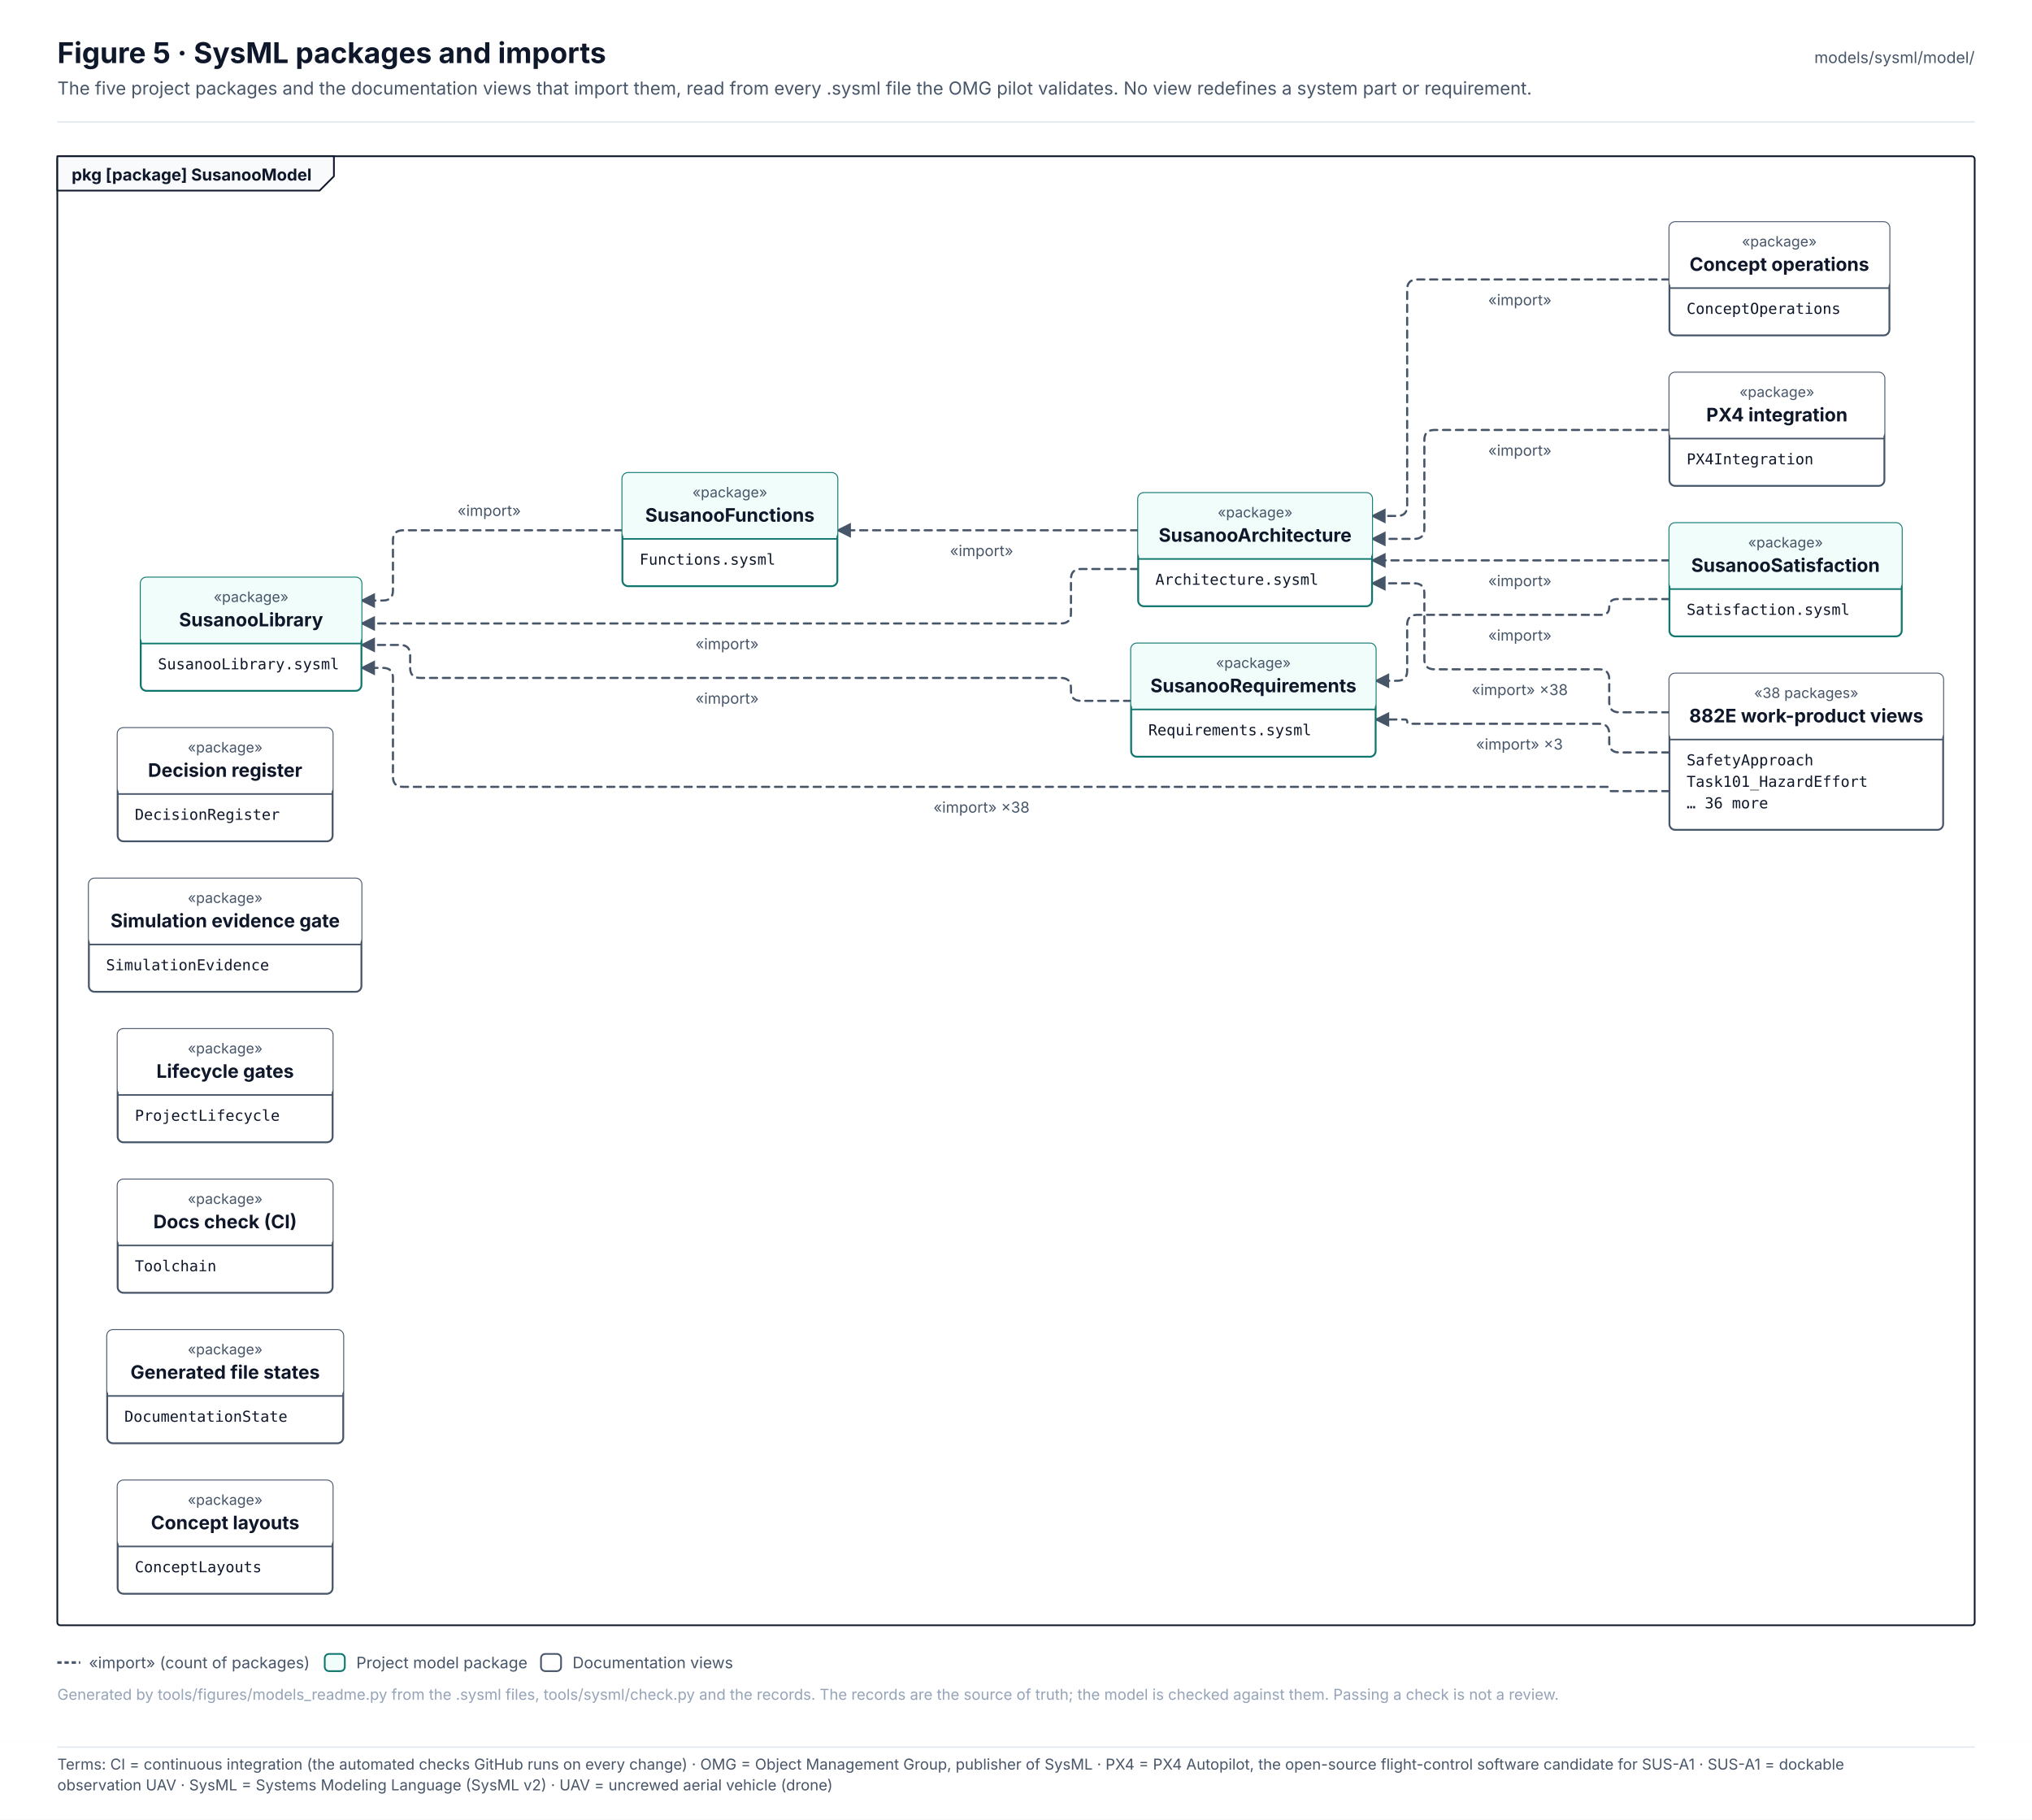
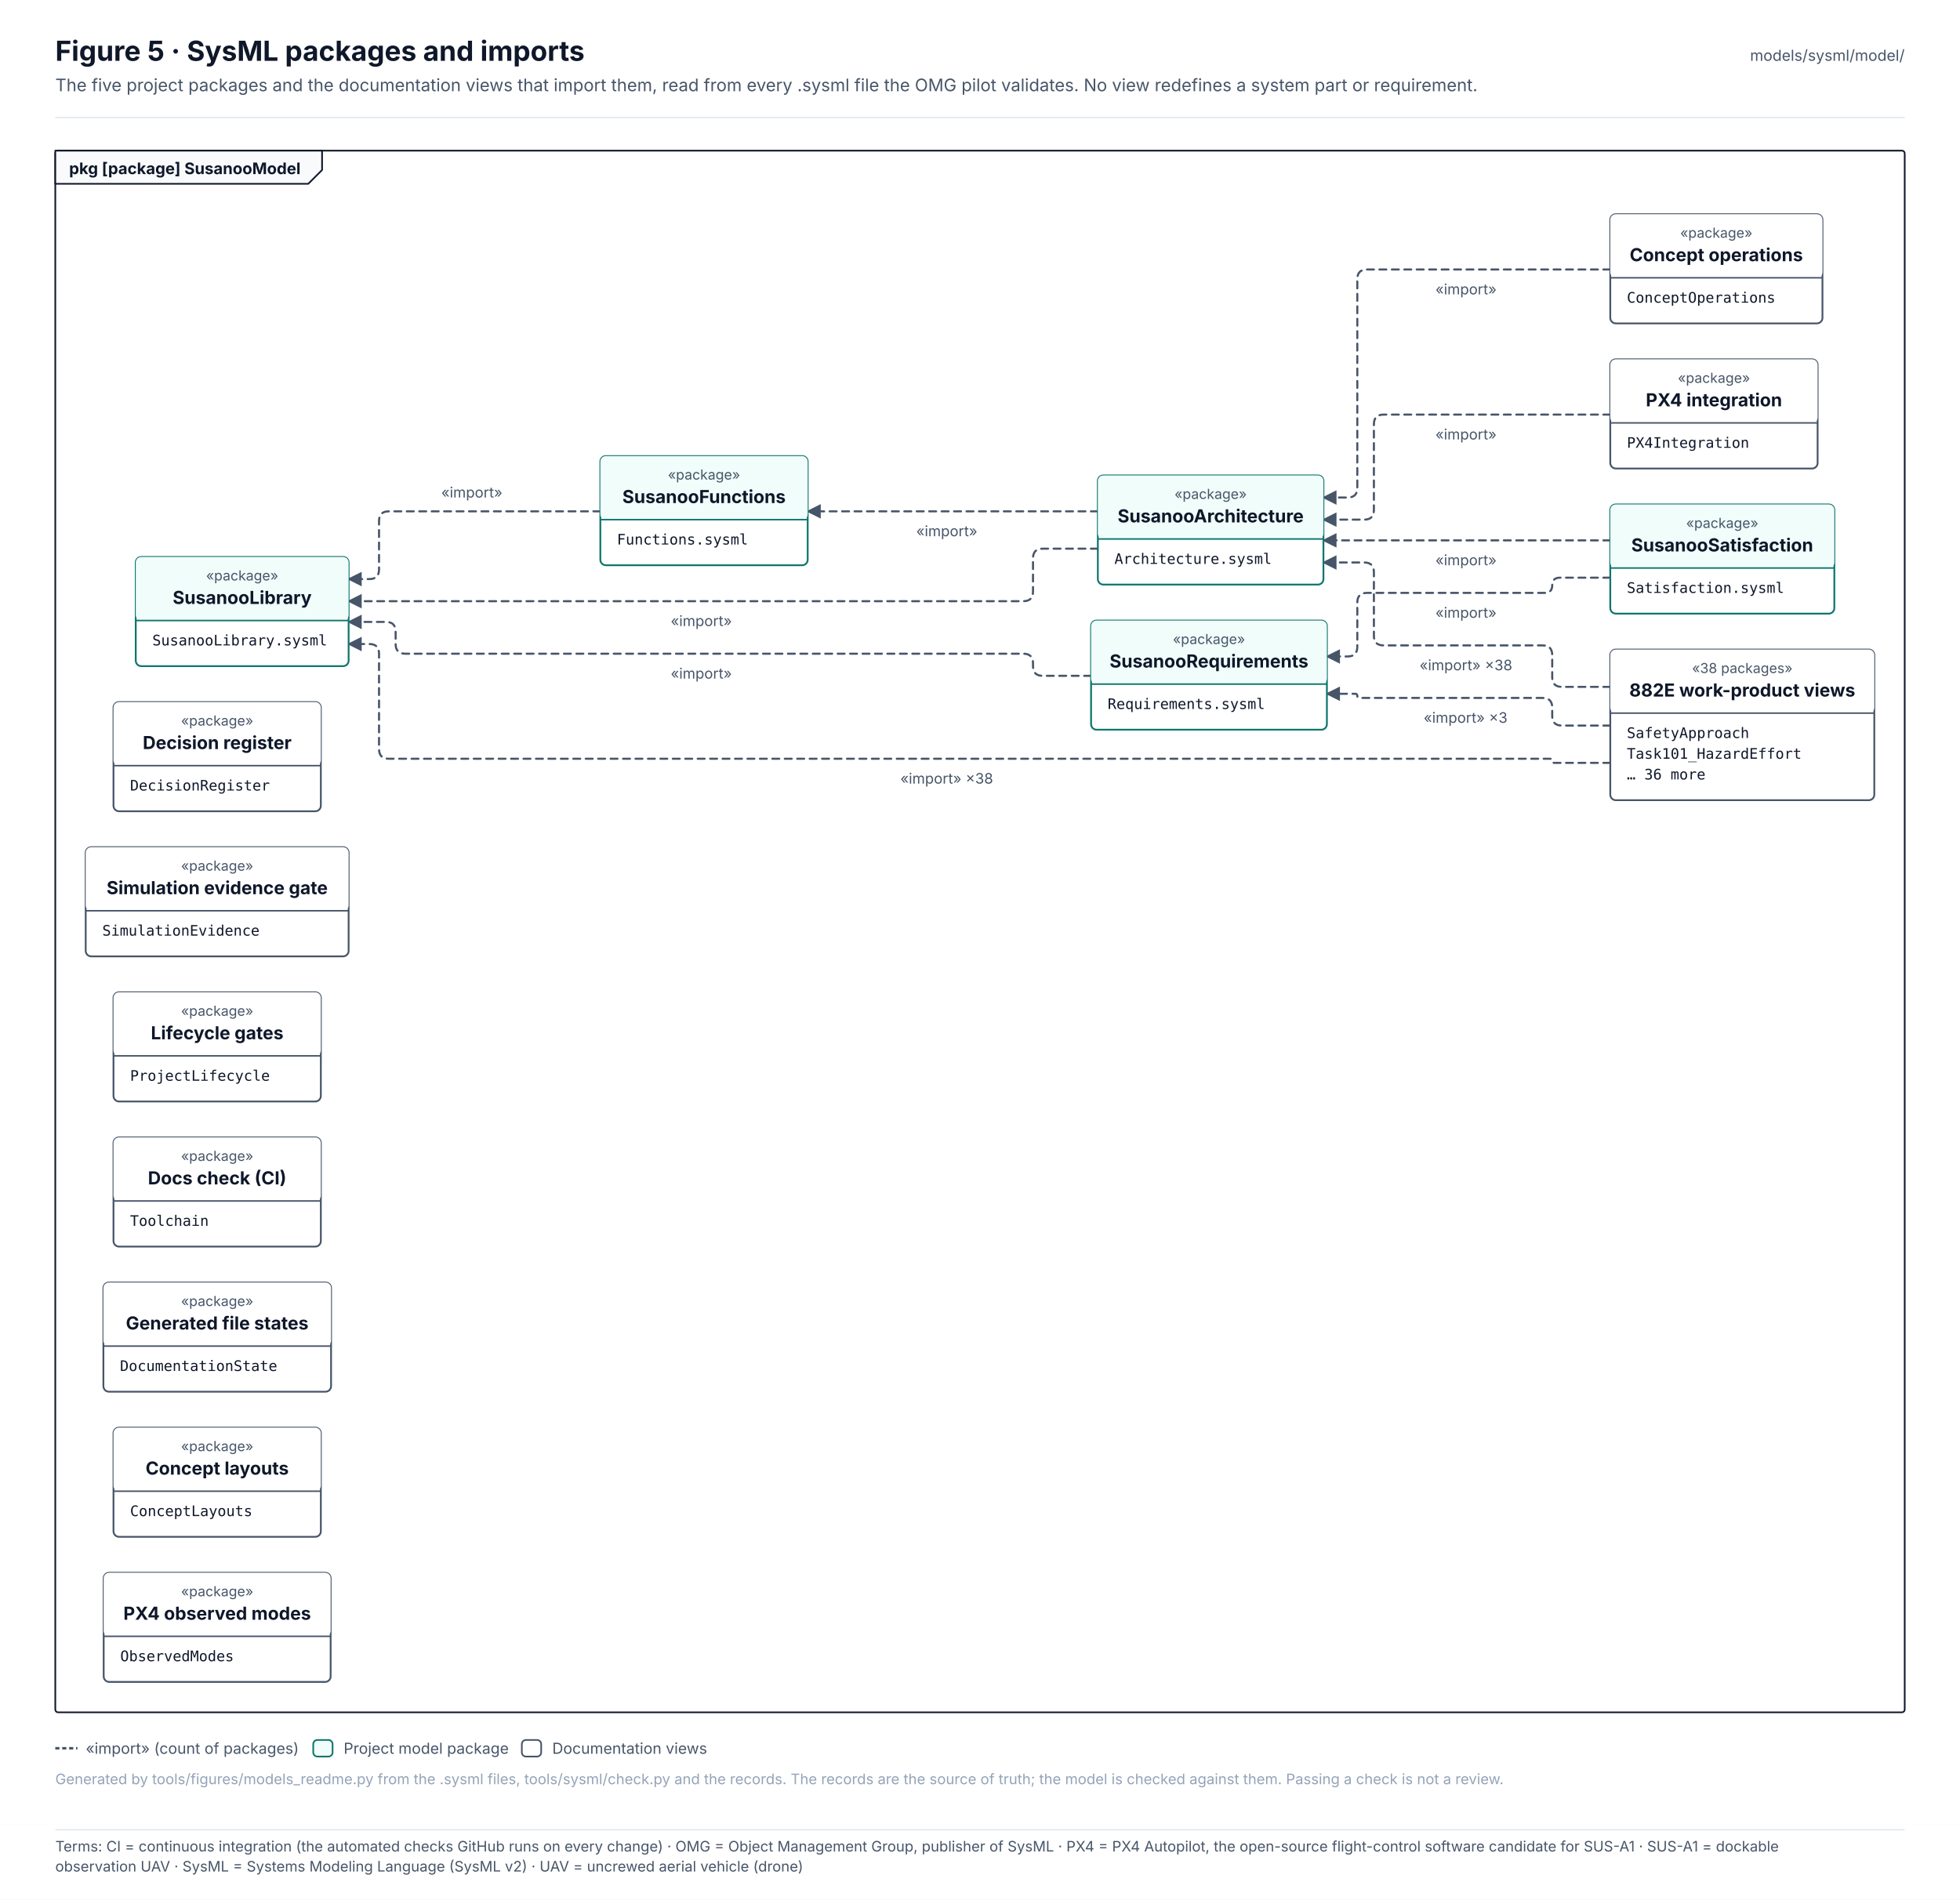
- <svg xmlns="http://www.w3.org/2000/svg" width="1417.9" height="1269.6" viewBox="0 0 1417.9 1269.6" font-family="Inter, 'Segoe UI', Helvetica, Arial, sans-serif" role="img">
+ <svg xmlns="http://www.w3.org/2000/svg" width="1417.9" height="1374.6" viewBox="0 0 1417.9 1374.6" font-family="Inter, 'Segoe UI', Helvetica, Arial, sans-serif" role="img">
  <defs>
    <pattern id="hatch" patternUnits="userSpaceOnUse" width="6" height="6" patternTransform="rotate(45)">
      <rect width="6" height="6" fill="#F1F5F9" />
      <line x1="0" y1="0" x2="0" y2="6" stroke="#E2E8F0" stroke-width="2" />
    </pattern>
    <marker id="arr-ink" viewBox="0 0 10 10" refX="9" refY="5" markerWidth="7" markerHeight="7" orient="auto-start-reverse">
      <path d="M0 0 L10 5 L0 10 z" fill="#475569" />
    </marker>
    <marker id="dia-ink" viewBox="0 0 16 10" refX="15" refY="5" markerWidth="12" markerHeight="8" orient="auto-start-reverse">
      <path d="M1 5 L8 1 L15 5 L8 9 z" fill="#475569" />
    </marker>
    <marker id="tri-ink" viewBox="0 0 12 12" refX="11" refY="6" markerWidth="10" markerHeight="10" orient="auto-start-reverse">
      <path d="M1 1 L11 6 L1 11 z" fill="#FFFFFF" stroke="#475569" stroke-width="1.2" />
    </marker>
    <marker id="arr-system" viewBox="0 0 10 10" refX="9" refY="5" markerWidth="7" markerHeight="7" orient="auto-start-reverse">
      <path d="M0 0 L10 5 L0 10 z" fill="#4F46E5" />
    </marker>
    <marker id="dia-system" viewBox="0 0 16 10" refX="15" refY="5" markerWidth="12" markerHeight="8" orient="auto-start-reverse">
      <path d="M1 5 L8 1 L15 5 L8 9 z" fill="#4F46E5" />
    </marker>
    <marker id="tri-system" viewBox="0 0 12 12" refX="11" refY="6" markerWidth="10" markerHeight="10" orient="auto-start-reverse">
      <path d="M1 1 L11 6 L1 11 z" fill="#FFFFFF" stroke="#4F46E5" stroke-width="1.2" />
    </marker>
    <marker id="arr-software" viewBox="0 0 10 10" refX="9" refY="5" markerWidth="7" markerHeight="7" orient="auto-start-reverse">
      <path d="M0 0 L10 5 L0 10 z" fill="#0F766E" />
    </marker>
    <marker id="dia-software" viewBox="0 0 16 10" refX="15" refY="5" markerWidth="12" markerHeight="8" orient="auto-start-reverse">
      <path d="M1 5 L8 1 L15 5 L8 9 z" fill="#0F766E" />
    </marker>
    <marker id="tri-software" viewBox="0 0 12 12" refX="11" refY="6" markerWidth="10" markerHeight="10" orient="auto-start-reverse">
      <path d="M1 1 L11 6 L1 11 z" fill="#FFFFFF" stroke="#0F766E" stroke-width="1.2" />
    </marker>
    <marker id="arr-safety" viewBox="0 0 10 10" refX="9" refY="5" markerWidth="7" markerHeight="7" orient="auto-start-reverse">
      <path d="M0 0 L10 5 L0 10 z" fill="#C2410C" />
    </marker>
    <marker id="dia-safety" viewBox="0 0 16 10" refX="15" refY="5" markerWidth="12" markerHeight="8" orient="auto-start-reverse">
      <path d="M1 5 L8 1 L15 5 L8 9 z" fill="#C2410C" />
    </marker>
    <marker id="tri-safety" viewBox="0 0 12 12" refX="11" refY="6" markerWidth="10" markerHeight="10" orient="auto-start-reverse">
      <path d="M1 1 L11 6 L1 11 z" fill="#FFFFFF" stroke="#C2410C" stroke-width="1.2" />
    </marker>
    <marker id="arr-interface" viewBox="0 0 10 10" refX="9" refY="5" markerWidth="7" markerHeight="7" orient="auto-start-reverse">
      <path d="M0 0 L10 5 L0 10 z" fill="#7C3AED" />
    </marker>
    <marker id="dia-interface" viewBox="0 0 16 10" refX="15" refY="5" markerWidth="12" markerHeight="8" orient="auto-start-reverse">
      <path d="M1 5 L8 1 L15 5 L8 9 z" fill="#7C3AED" />
    </marker>
    <marker id="tri-interface" viewBox="0 0 12 12" refX="11" refY="6" markerWidth="10" markerHeight="10" orient="auto-start-reverse">
      <path d="M1 1 L11 6 L1 11 z" fill="#FFFFFF" stroke="#7C3AED" stroke-width="1.2" />
    </marker>
    <marker id="arr-external" viewBox="0 0 10 10" refX="9" refY="5" markerWidth="7" markerHeight="7" orient="auto-start-reverse">
      <path d="M0 0 L10 5 L0 10 z" fill="#64748B" />
    </marker>
    <marker id="dia-external" viewBox="0 0 16 10" refX="15" refY="5" markerWidth="12" markerHeight="8" orient="auto-start-reverse">
      <path d="M1 5 L8 1 L15 5 L8 9 z" fill="#64748B" />
    </marker>
    <marker id="tri-external" viewBox="0 0 12 12" refX="11" refY="6" markerWidth="10" markerHeight="10" orient="auto-start-reverse">
      <path d="M1 1 L11 6 L1 11 z" fill="#FFFFFF" stroke="#64748B" stroke-width="1.2" />
    </marker>
    <marker id="arr-work" viewBox="0 0 10 10" refX="9" refY="5" markerWidth="7" markerHeight="7" orient="auto-start-reverse">
      <path d="M0 0 L10 5 L0 10 z" fill="#475569" />
    </marker>
    <marker id="dia-work" viewBox="0 0 16 10" refX="15" refY="5" markerWidth="12" markerHeight="8" orient="auto-start-reverse">
      <path d="M1 5 L8 1 L15 5 L8 9 z" fill="#475569" />
    </marker>
    <marker id="tri-work" viewBox="0 0 12 12" refX="11" refY="6" markerWidth="10" markerHeight="10" orient="auto-start-reverse">
      <path d="M1 1 L11 6 L1 11 z" fill="#FFFFFF" stroke="#475569" stroke-width="1.2" />
    </marker>
    <marker id="arr-muted" viewBox="0 0 10 10" refX="9" refY="5" markerWidth="7" markerHeight="7" orient="auto-start-reverse">
      <path d="M0 0 L10 5 L0 10 z" fill="#94A3B8" />
    </marker>
    <marker id="dia-muted" viewBox="0 0 16 10" refX="15" refY="5" markerWidth="12" markerHeight="8" orient="auto-start-reverse">
      <path d="M1 5 L8 1 L15 5 L8 9 z" fill="#94A3B8" />
    </marker>
    <marker id="tri-muted" viewBox="0 0 12 12" refX="11" refY="6" markerWidth="10" markerHeight="10" orient="auto-start-reverse">
      <path d="M1 1 L11 6 L1 11 z" fill="#FFFFFF" stroke="#94A3B8" stroke-width="1.2" />
    </marker>
    <marker id="arr-current" viewBox="0 0 10 10" refX="9" refY="5" markerWidth="7" markerHeight="7" orient="auto-start-reverse">
      <path d="M0 0 L10 5 L0 10 z" fill="#0F172A" />
    </marker>
    <marker id="dia-current" viewBox="0 0 16 10" refX="15" refY="5" markerWidth="12" markerHeight="8" orient="auto-start-reverse">
      <path d="M1 5 L8 1 L15 5 L8 9 z" fill="#0F172A" />
    </marker>
    <marker id="tri-current" viewBox="0 0 12 12" refX="11" refY="6" markerWidth="10" markerHeight="10" orient="auto-start-reverse">
      <path d="M1 1 L11 6 L1 11 z" fill="#FFFFFF" stroke="#0F172A" stroke-width="1.2" />
    </marker>
    <marker id="arr-ok" viewBox="0 0 10 10" refX="9" refY="5" markerWidth="7" markerHeight="7" orient="auto-start-reverse">
      <path d="M0 0 L10 5 L0 10 z" fill="#2E9E6A" />
    </marker>
    <marker id="dia-ok" viewBox="0 0 16 10" refX="15" refY="5" markerWidth="12" markerHeight="8" orient="auto-start-reverse">
      <path d="M1 5 L8 1 L15 5 L8 9 z" fill="#2E9E6A" />
    </marker>
    <marker id="tri-ok" viewBox="0 0 12 12" refX="11" refY="6" markerWidth="10" markerHeight="10" orient="auto-start-reverse">
      <path d="M1 1 L11 6 L1 11 z" fill="#FFFFFF" stroke="#2E9E6A" stroke-width="1.2" />
    </marker>
    <marker id="arr-amber" viewBox="0 0 10 10" refX="9" refY="5" markerWidth="7" markerHeight="7" orient="auto-start-reverse">
      <path d="M0 0 L10 5 L0 10 z" fill="#D97706" />
    </marker>
    <marker id="dia-amber" viewBox="0 0 16 10" refX="15" refY="5" markerWidth="12" markerHeight="8" orient="auto-start-reverse">
      <path d="M1 5 L8 1 L15 5 L8 9 z" fill="#D97706" />
    </marker>
    <marker id="tri-amber" viewBox="0 0 12 12" refX="11" refY="6" markerWidth="10" markerHeight="10" orient="auto-start-reverse">
      <path d="M1 1 L11 6 L1 11 z" fill="#FFFFFF" stroke="#D97706" stroke-width="1.2" />
    </marker>
    <marker id="arr-red" viewBox="0 0 10 10" refX="9" refY="5" markerWidth="7" markerHeight="7" orient="auto-start-reverse">
      <path d="M0 0 L10 5 L0 10 z" fill="#D2553F" />
    </marker>
    <marker id="dia-red" viewBox="0 0 16 10" refX="15" refY="5" markerWidth="12" markerHeight="8" orient="auto-start-reverse">
      <path d="M1 5 L8 1 L15 5 L8 9 z" fill="#D2553F" />
    </marker>
    <marker id="tri-red" viewBox="0 0 12 12" refX="11" refY="6" markerWidth="10" markerHeight="10" orient="auto-start-reverse">
      <path d="M1 1 L11 6 L1 11 z" fill="#FFFFFF" stroke="#D2553F" stroke-width="1.2" />
    </marker>
  </defs>
-   <rect x="0" y="0" width="1417.9" height="1215" rx="0" fill="#FFFFFF" stroke="none" stroke-width="0" />
+   <rect x="0" y="0" width="1417.9" height="1320" rx="0" fill="#FFFFFF" stroke="none" stroke-width="0" />
  <text x="40" y="44" font-size="20" fill="#0F172A" font-weight="700">Figure 5 · SysML packages and imports</text>
  <text x="40" y="66" font-size="12.5" fill="#475569">The five project packages and the documentation views that import them, read from every .sysml file the OMG pilot validates. No view redefines a system part or requirement.</text>
  <text x="1377.9" y="44" font-size="11" fill="#475569" text-anchor="end">models/sysml/model/</text>
  <line x1="40" y1="85" x2="1377.9" y2="85" stroke="#E2E8F0" stroke-width="1" />
-   <rect x="40" y="109" width="1337.9" height="1025" rx="2" fill="none" stroke="#0F172A" stroke-width="1.2" />
+   <rect x="40" y="109" width="1337.9" height="1130" rx="2" fill="none" stroke="#0F172A" stroke-width="1.2" />
  <path d="M40 109 L233 109 L233 123 L223 133 L40 133 Z" stroke="#0F172A" stroke-width="1.2" fill="#F8FAFC" stroke-linejoin="round" stroke-linecap="round" />
  <text x="50" y="126" font-size="11.5" fill="#0F172A" font-weight="700">pkg [package] SusanooModel</text>
  <g transform="translate(56 149)">
    <path d="M378.3 221 L225.2 221 Q218.2 221 218.2 228 L218.2 263 Q218.2 270 211.2 270 L196.2 270" stroke="#475569" stroke-width="1.5" fill="none" stroke-dasharray="5 4" stroke-linejoin="round" stroke-linecap="round" marker-end="url(#arr-ink)" />
    <path d="M738.2 221 L528.3 221" stroke="#475569" stroke-width="1.5" fill="none" stroke-dasharray="5 4" stroke-linejoin="round" stroke-linecap="round" marker-end="url(#arr-ink)" />
    <path d="M738.2 248 L698.3 248 Q691.3 248 691.3 255 L691.3 279 Q691.3 286 684.3 286 L196.2 286" stroke="#475569" stroke-width="1.5" fill="none" stroke-dasharray="5 4" stroke-linejoin="round" stroke-linecap="round" marker-end="url(#arr-ink)" />
    <path d="M733.3 340 L698.3 340 Q691.3 340 691.3 333 L691.3 331 Q691.3 324 684.3 324 L237.2 324 Q230.2 324 230.2 317 L230.2 308 Q230.2 301 223.2 301 L196.2 301" stroke="#475569" stroke-width="1.5" fill="none" stroke-dasharray="5 4" stroke-linejoin="round" stroke-linecap="round" marker-end="url(#arr-ink)" />
    <path d="M1108.9 242 L901.4 242" stroke="#475569" stroke-width="1.5" fill="none" stroke-dasharray="5 4" stroke-linejoin="round" stroke-linecap="round" marker-end="url(#arr-ink)" />
    <path d="M1108.9 269 L1072.4 269 Q1066.9 269 1066.9 274.5 L1066.9 274.5 Q1066.9 280 1061.4 280 L932.9 280 Q925.9 280 925.9 287 L925.9 319 Q925.9 326 918.9 326 L903.9 326" stroke="#475569" stroke-width="1.5" fill="none" stroke-dasharray="5 4" stroke-linejoin="round" stroke-linecap="round" marker-end="url(#arr-ink)" />
    <path d="M1108.9 46 L932.9 46 Q925.9 46 925.9 53 L925.9 204 Q925.9 211 918.9 211 L901.4 211" stroke="#475569" stroke-width="1.5" fill="none" stroke-dasharray="5 4" stroke-linejoin="round" stroke-linecap="round" marker-end="url(#arr-ink)" />
    <path d="M1108.9 151 L944.9 151 Q937.9 151 937.9 158 L937.9 220 Q937.9 227 930.9 227 L901.4 227" stroke="#475569" stroke-width="1.5" fill="none" stroke-dasharray="5 4" stroke-linejoin="round" stroke-linecap="round" marker-end="url(#arr-ink)" />
    <path d="M1108.9 348 L1073.9 348 Q1066.9 348 1066.9 341 L1066.9 325 Q1066.9 318 1059.9 318 L944.9 318 Q937.9 318 937.9 311 L937.9 265 Q937.9 258 930.9 258 L901.4 258" stroke="#475569" stroke-width="1.5" fill="none" stroke-dasharray="5 4" stroke-linejoin="round" stroke-linecap="round" marker-end="url(#arr-ink)" />
    <path d="M1108.9 403 L1068.4 403 Q1066.9 403 1066.9 401.5 L1066.9 401.5 Q1066.9 400 1065.4 400 L225.2 400 Q218.2 400 218.2 393 L218.2 324 Q218.2 317 211.2 317 L196.2 317" stroke="#475569" stroke-width="1.5" fill="none" stroke-dasharray="5 4" stroke-linejoin="round" stroke-linecap="round" marker-end="url(#arr-ink)" />
    <path d="M1108.9 376 L1073.9 376 Q1066.9 376 1066.9 369 L1066.9 363 Q1066.9 356 1059.9 356 L927.4 356 Q925.9 356 925.9 354.5 L925.9 354.5 Q925.9 353 924.4 353 L903.9 353" stroke="#475569" stroke-width="1.5" fill="none" stroke-dasharray="5 4" stroke-linejoin="round" stroke-linecap="round" marker-end="url(#arr-ink)" />
    <rect x="42.2" y="254" width="154" height="79" rx="4" fill="#FFFFFF" stroke="#0F766E" stroke-width="1.3" />
    <rect x="42.2" y="254" width="154" height="46" rx="4" fill="#F0FDFA" stroke="none" stroke-width="0" />
    <line x1="42.2" y1="300" x2="196.2" y2="300" stroke="#0F766E" stroke-width="1.1" />
    <text x="119.2" y="271" font-size="10" fill="#475569" text-anchor="middle">«package»</text>
    <text x="119.2" y="288" font-size="13" fill="#0F172A" font-weight="700" text-anchor="middle">SusanooLibrary</text>
    <text x="54.2" y="318" font-size="10.5" fill="#0F172A" font-family="'JetBrains Mono', 'SFMono-Regular', Menlo, Consolas, monospace">SusanooLibrary.sysml</text>
    <rect x="378.3" y="181" width="150" height="79" rx="4" fill="#FFFFFF" stroke="#0F766E" stroke-width="1.3" />
    <rect x="378.3" y="181" width="150" height="46" rx="4" fill="#F0FDFA" stroke="none" stroke-width="0" />
    <line x1="378.3" y1="227" x2="528.3" y2="227" stroke="#0F766E" stroke-width="1.1" />
    <text x="453.3" y="198" font-size="10" fill="#475569" text-anchor="middle">«package»</text>
    <text x="453.3" y="215" font-size="13" fill="#0F172A" font-weight="700" text-anchor="middle">SusanooFunctions</text>
    <text x="390.3" y="245" font-size="10.5" fill="#0F172A" font-family="'JetBrains Mono', 'SFMono-Regular', Menlo, Consolas, monospace">Functions.sysml</text>
    <rect x="738.2" y="195" width="163.2" height="79" rx="4" fill="#FFFFFF" stroke="#0F766E" stroke-width="1.3" />
    <rect x="738.2" y="195" width="163.2" height="46" rx="4" fill="#F0FDFA" stroke="none" stroke-width="0" />
    <line x1="738.2" y1="241" x2="901.4" y2="241" stroke="#0F766E" stroke-width="1.1" />
    <text x="819.8" y="212" font-size="10" fill="#475569" text-anchor="middle">«package»</text>
    <text x="819.8" y="229" font-size="13" fill="#0F172A" font-weight="700" text-anchor="middle">SusanooArchitecture</text>
    <text x="750.2" y="259" font-size="10.5" fill="#0F172A" font-family="'JetBrains Mono', 'SFMono-Regular', Menlo, Consolas, monospace">Architecture.sysml</text>
    <rect x="733.3" y="300" width="170.6" height="79" rx="4" fill="#FFFFFF" stroke="#0F766E" stroke-width="1.3" />
    <rect x="733.3" y="300" width="170.6" height="46" rx="4" fill="#F0FDFA" stroke="none" stroke-width="0" />
    <line x1="733.3" y1="346" x2="903.9" y2="346" stroke="#0F766E" stroke-width="1.1" />
    <text x="818.6" y="317" font-size="10" fill="#475569" text-anchor="middle">«package»</text>
    <text x="818.6" y="334" font-size="13" fill="#0F172A" font-weight="700" text-anchor="middle">SusanooRequirements</text>
    <text x="745.3" y="364" font-size="10.5" fill="#0F172A" font-family="'JetBrains Mono', 'SFMono-Regular', Menlo, Consolas, monospace">Requirements.sysml</text>
    <rect x="1108.9" y="216" width="162.1" height="79" rx="4" fill="#FFFFFF" stroke="#0F766E" stroke-width="1.3" />
    <rect x="1108.9" y="216" width="162.1" height="46" rx="4" fill="#F0FDFA" stroke="none" stroke-width="0" />
    <line x1="1108.9" y1="262" x2="1271" y2="262" stroke="#0F766E" stroke-width="1.1" />
    <text x="1189.9" y="233" font-size="10" fill="#475569" text-anchor="middle">«package»</text>
    <text x="1189.9" y="250" font-size="13" fill="#0F172A" font-weight="700" text-anchor="middle">SusanooSatisfaction</text>
    <text x="1120.9" y="280" font-size="10.5" fill="#0F172A" font-family="'JetBrains Mono', 'SFMono-Regular', Menlo, Consolas, monospace">Satisfaction.sysml</text>
    <rect x="1108.9" y="6" width="153.5" height="79" rx="4" fill="#FFFFFF" stroke="#475569" stroke-width="1.3" />
    <rect x="1108.9" y="6" width="153.5" height="46" rx="4" fill="#FFFFFF" stroke="none" stroke-width="0" />
    <line x1="1108.9" y1="52" x2="1262.4" y2="52" stroke="#475569" stroke-width="1.1" />
    <text x="1185.6" y="23" font-size="10" fill="#475569" text-anchor="middle">«package»</text>
    <text x="1185.6" y="40" font-size="13" fill="#0F172A" font-weight="700" text-anchor="middle">Concept operations</text>
    <text x="1120.9" y="70" font-size="10.5" fill="#0F172A" font-family="'JetBrains Mono', 'SFMono-Regular', Menlo, Consolas, monospace">ConceptOperations</text>
    <rect x="1108.9" y="111" width="150" height="79" rx="4" fill="#FFFFFF" stroke="#475569" stroke-width="1.3" />
    <rect x="1108.9" y="111" width="150" height="46" rx="4" fill="#FFFFFF" stroke="none" stroke-width="0" />
    <line x1="1108.9" y1="157" x2="1258.9" y2="157" stroke="#475569" stroke-width="1.1" />
    <text x="1183.9" y="128" font-size="10" fill="#475569" text-anchor="middle">«package»</text>
    <text x="1183.9" y="145" font-size="13" fill="#0F172A" font-weight="700" text-anchor="middle">PX4 integration</text>
    <text x="1120.9" y="175" font-size="10.5" fill="#0F172A" font-family="'JetBrains Mono', 'SFMono-Regular', Menlo, Consolas, monospace">PX4Integration</text>
    <rect x="26.1" y="359" width="150" height="79" rx="4" fill="#FFFFFF" stroke="#475569" stroke-width="1.3" />
    <rect x="26.1" y="359" width="150" height="46" rx="4" fill="#FFFFFF" stroke="none" stroke-width="0" />
    <line x1="26.1" y1="405" x2="176.1" y2="405" stroke="#475569" stroke-width="1.1" />
    <text x="101.1" y="376" font-size="10" fill="#475569" text-anchor="middle">«package»</text>
    <text x="101.1" y="393" font-size="13" fill="#0F172A" font-weight="700" text-anchor="middle">Decision register</text>
    <text x="38.1" y="423" font-size="10.5" fill="#0F172A" font-family="'JetBrains Mono', 'SFMono-Regular', Menlo, Consolas, monospace">DecisionRegister</text>
    <rect x="6" y="464" width="190.2" height="79" rx="4" fill="#FFFFFF" stroke="#475569" stroke-width="1.3" />
    <rect x="6" y="464" width="190.2" height="46" rx="4" fill="#FFFFFF" stroke="none" stroke-width="0" />
    <line x1="6" y1="510" x2="196.2" y2="510" stroke="#475569" stroke-width="1.1" />
    <text x="101.1" y="481" font-size="10" fill="#475569" text-anchor="middle">«package»</text>
    <text x="101.1" y="498" font-size="13" fill="#0F172A" font-weight="700" text-anchor="middle">Simulation evidence gate</text>
    <text x="18" y="528" font-size="10.5" fill="#0F172A" font-family="'JetBrains Mono', 'SFMono-Regular', Menlo, Consolas, monospace">SimulationEvidence</text>
    <rect x="26.1" y="569" width="150" height="79" rx="4" fill="#FFFFFF" stroke="#475569" stroke-width="1.3" />
    <rect x="26.1" y="569" width="150" height="46" rx="4" fill="#FFFFFF" stroke="none" stroke-width="0" />
    <line x1="26.1" y1="615" x2="176.1" y2="615" stroke="#475569" stroke-width="1.1" />
    <text x="101.1" y="586" font-size="10" fill="#475569" text-anchor="middle">«package»</text>
    <text x="101.1" y="603" font-size="13" fill="#0F172A" font-weight="700" text-anchor="middle">Lifecycle gates</text>
    <text x="38.1" y="633" font-size="10.5" fill="#0F172A" font-family="'JetBrains Mono', 'SFMono-Regular', Menlo, Consolas, monospace">ProjectLifecycle</text>
    <rect x="26.1" y="674" width="150" height="79" rx="4" fill="#FFFFFF" stroke="#475569" stroke-width="1.3" />
    <rect x="26.1" y="674" width="150" height="46" rx="4" fill="#FFFFFF" stroke="none" stroke-width="0" />
    <line x1="26.1" y1="720" x2="176.1" y2="720" stroke="#475569" stroke-width="1.1" />
    <text x="101.1" y="691" font-size="10" fill="#475569" text-anchor="middle">«package»</text>
    <text x="101.1" y="708" font-size="13" fill="#0F172A" font-weight="700" text-anchor="middle">Docs check (CI)</text>
    <text x="38.1" y="738" font-size="10.5" fill="#0F172A" font-family="'JetBrains Mono', 'SFMono-Regular', Menlo, Consolas, monospace">Toolchain</text>
    <rect x="18.8" y="779" width="164.7" height="79" rx="4" fill="#FFFFFF" stroke="#475569" stroke-width="1.3" />
    <rect x="18.8" y="779" width="164.7" height="46" rx="4" fill="#FFFFFF" stroke="none" stroke-width="0" />
    <line x1="18.8" y1="825" x2="183.5" y2="825" stroke="#475569" stroke-width="1.1" />
    <text x="101.1" y="796" font-size="10" fill="#475569" text-anchor="middle">«package»</text>
    <text x="101.1" y="813" font-size="13" fill="#0F172A" font-weight="700" text-anchor="middle">Generated file states</text>
    <text x="30.8" y="843" font-size="10.5" fill="#0F172A" font-family="'JetBrains Mono', 'SFMono-Regular', Menlo, Consolas, monospace">DocumentationState</text>
    <rect x="26.1" y="884" width="150" height="79" rx="4" fill="#FFFFFF" stroke="#475569" stroke-width="1.3" />
    <rect x="26.1" y="884" width="150" height="46" rx="4" fill="#FFFFFF" stroke="none" stroke-width="0" />
    <line x1="26.1" y1="930" x2="176.1" y2="930" stroke="#475569" stroke-width="1.1" />
    <text x="101.1" y="901" font-size="10" fill="#475569" text-anchor="middle">«package»</text>
    <text x="101.1" y="918" font-size="13" fill="#0F172A" font-weight="700" text-anchor="middle">Concept layouts</text>
    <text x="38.1" y="948" font-size="10.5" fill="#0F172A" font-family="'JetBrains Mono', 'SFMono-Regular', Menlo, Consolas, monospace">ConceptLayouts</text>
+     <rect x="19" y="989" width="164.2" height="79" rx="4" fill="#FFFFFF" stroke="#475569" stroke-width="1.3" />
+     <rect x="19" y="989" width="164.2" height="46" rx="4" fill="#FFFFFF" stroke="none" stroke-width="0" />
+     <line x1="19" y1="1035" x2="183.2" y2="1035" stroke="#475569" stroke-width="1.1" />
+     <text x="101.1" y="1006" font-size="10" fill="#475569" text-anchor="middle">«package»</text>
+     <text x="101.1" y="1023" font-size="13" fill="#0F172A" font-weight="700" text-anchor="middle">PX4 observed modes</text>
+     <text x="31" y="1053" font-size="10.5" fill="#0F172A" font-family="'JetBrains Mono', 'SFMono-Regular', Menlo, Consolas, monospace">ObservedModes</text>
    <rect x="1108.9" y="321" width="191" height="109" rx="4" fill="#FFFFFF" stroke="#475569" stroke-width="1.3" />
    <rect x="1108.9" y="321" width="191" height="46" rx="4" fill="#FFFFFF" stroke="none" stroke-width="0" />
    <line x1="1108.9" y1="367" x2="1299.9" y2="367" stroke="#475569" stroke-width="1.1" />
    <text x="1204.4" y="338" font-size="10" fill="#475569" text-anchor="middle">«38 packages»</text>
    <text x="1204.4" y="355" font-size="13" fill="#0F172A" font-weight="700" text-anchor="middle">882E work-product views</text>
    <text x="1120.9" y="385" font-size="10.5" fill="#0F172A" font-family="'JetBrains Mono', 'SFMono-Regular', Menlo, Consolas, monospace">SafetyApproach</text>
    <text x="1120.9" y="400" font-size="10.5" fill="#0F172A" font-family="'JetBrains Mono', 'SFMono-Regular', Menlo, Consolas, monospace">Task101_HazardEffort</text>
    <text x="1120.9" y="415" font-size="10.5" fill="#0F172A" font-family="'JetBrains Mono', 'SFMono-Regular', Menlo, Consolas, monospace">… 36 more</text>
    <rect x="258.2" y="198" width="58.1" height="18" rx="4" fill="#FFFFFF" stroke="none" stroke-width="0" opacity="0.92" />
    <text x="263.2" y="211" font-size="10.5" fill="#475569">«import»</text>
    <rect x="601.8" y="226" width="58.1" height="18" rx="4" fill="#FFFFFF" stroke="none" stroke-width="0" opacity="0.92" />
    <text x="606.8" y="239" font-size="10.5" fill="#475569">«import»</text>
    <rect x="424.2" y="291" width="58.1" height="18" rx="4" fill="#FFFFFF" stroke="none" stroke-width="0" opacity="0.92" />
    <text x="429.2" y="304" font-size="10.5" fill="#475569">«import»</text>
    <rect x="424.2" y="329" width="58.1" height="18" rx="4" fill="#FFFFFF" stroke="none" stroke-width="0" opacity="0.92" />
    <text x="429.2" y="342" font-size="10.5" fill="#475569">«import»</text>
    <rect x="977.4" y="247" width="58.1" height="18" rx="4" fill="#FFFFFF" stroke="none" stroke-width="0" opacity="0.92" />
    <text x="982.4" y="260" font-size="10.5" fill="#475569">«import»</text>
    <rect x="977.4" y="285" width="58.1" height="18" rx="4" fill="#FFFFFF" stroke="none" stroke-width="0" opacity="0.92" />
    <text x="982.4" y="298" font-size="10.5" fill="#475569">«import»</text>
    <rect x="977.4" y="51" width="58.1" height="18" rx="4" fill="#FFFFFF" stroke="none" stroke-width="0" opacity="0.92" />
    <text x="982.4" y="64" font-size="10.5" fill="#475569">«import»</text>
    <rect x="977.4" y="156" width="58.1" height="18" rx="4" fill="#FFFFFF" stroke="none" stroke-width="0" opacity="0.92" />
    <text x="982.4" y="169" font-size="10.5" fill="#475569">«import»</text>
    <rect x="965.9" y="323" width="81" height="18" rx="4" fill="#FFFFFF" stroke="none" stroke-width="0" opacity="0.92" />
    <text x="970.9" y="336" font-size="10.5" fill="#475569">«import» ×38</text>
    <rect x="590.3" y="405" width="81" height="18" rx="4" fill="#FFFFFF" stroke="none" stroke-width="0" opacity="0.92" />
    <text x="595.3" y="418" font-size="10.5" fill="#475569">«import» ×38</text>
    <rect x="968.9" y="361" width="75.1" height="18" rx="4" fill="#FFFFFF" stroke="none" stroke-width="0" opacity="0.92" />
    <text x="973.9" y="374" font-size="10.5" fill="#475569">«import» ×3</text>
  </g>
-   <line x1="40" y1="1160" x2="56" y2="1160" stroke="#475569" stroke-width="1.8" stroke-dasharray="3 2" />
-   <text x="62" y="1164" font-size="11" fill="#475569">«import» (count of packages)</text>
-   <rect x="226.6" y="1154" width="14" height="12" rx="3" fill="#F0FDFA" stroke="#0F766E" stroke-width="1.2" />
-   <text x="248.6" y="1164" font-size="11" fill="#475569">Project model package</text>
-   <rect x="377.5" y="1154" width="14" height="12" rx="3" fill="#FFFFFF" stroke="#475569" stroke-width="1.2" />
-   <text x="399.5" y="1164" font-size="11" fill="#475569">Documentation views</text>
-   <text x="40" y="1186" font-size="10.5" fill="#94A3B8">Generated by tools/figures/models_readme.py from the .sysml files, tools/sysml/check.py and the records. The records are the source of truth; the model is checked against them. Passing a check is not a review.</text>
-   <g class="terms" data-base-h="1215">
-     <rect x="0" y="1215" width="1417.9" height="54.6" fill="#FFFFFF" />
-     <line x1="40" y1="1219" x2="1377.9" y2="1219" stroke="#E2E8F0" stroke-width="1" />
-     <text x="40" y="1234.7" font-size="10.5" fill="#475569" font-family="Inter, 'Segoe UI', Helvetica, Arial, sans-serif">Terms: CI = continuous integration (the automated checks GitHub runs on every change) · OMG = Object Management Group, publisher of SysML · PX4 = PX4 Autopilot, the open-source flight-control software candidate for SUS-A1 · SUS-A1 = dockable</text>
-     <text x="40" y="1249.2" font-size="10.5" fill="#475569" font-family="Inter, 'Segoe UI', Helvetica, Arial, sans-serif">observation UAV · SysML = Systems Modeling Language (SysML v2) · UAV = uncrewed aerial vehicle (drone)</text>
+   <line x1="40" y1="1265" x2="56" y2="1265" stroke="#475569" stroke-width="1.8" stroke-dasharray="3 2" />
+   <text x="62" y="1269" font-size="11" fill="#475569">«import» (count of packages)</text>
+   <rect x="226.6" y="1259" width="14" height="12" rx="3" fill="#F0FDFA" stroke="#0F766E" stroke-width="1.2" />
+   <text x="248.6" y="1269" font-size="11" fill="#475569">Project model package</text>
+   <rect x="377.5" y="1259" width="14" height="12" rx="3" fill="#FFFFFF" stroke="#475569" stroke-width="1.2" />
+   <text x="399.5" y="1269" font-size="11" fill="#475569">Documentation views</text>
+   <text x="40" y="1291" font-size="10.5" fill="#94A3B8">Generated by tools/figures/models_readme.py from the .sysml files, tools/sysml/check.py and the records. The records are the source of truth; the model is checked against them. Passing a check is not a review.</text>
+   <g class="terms" data-base-h="1320">
+     <rect x="0" y="1320" width="1417.9" height="54.6" fill="#FFFFFF" />
+     <line x1="40" y1="1324" x2="1377.9" y2="1324" stroke="#E2E8F0" stroke-width="1" />
+     <text x="40" y="1339.7" font-size="10.5" fill="#475569" font-family="Inter, 'Segoe UI', Helvetica, Arial, sans-serif">Terms: CI = continuous integration (the automated checks GitHub runs on every change) · OMG = Object Management Group, publisher of SysML · PX4 = PX4 Autopilot, the open-source flight-control software candidate for SUS-A1 · SUS-A1 = dockable</text>
+     <text x="40" y="1354.2" font-size="10.5" fill="#475569" font-family="Inter, 'Segoe UI', Helvetica, Arial, sans-serif">observation UAV · SysML = Systems Modeling Language (SysML v2) · UAV = uncrewed aerial vehicle (drone)</text>
  </g>
</svg>
